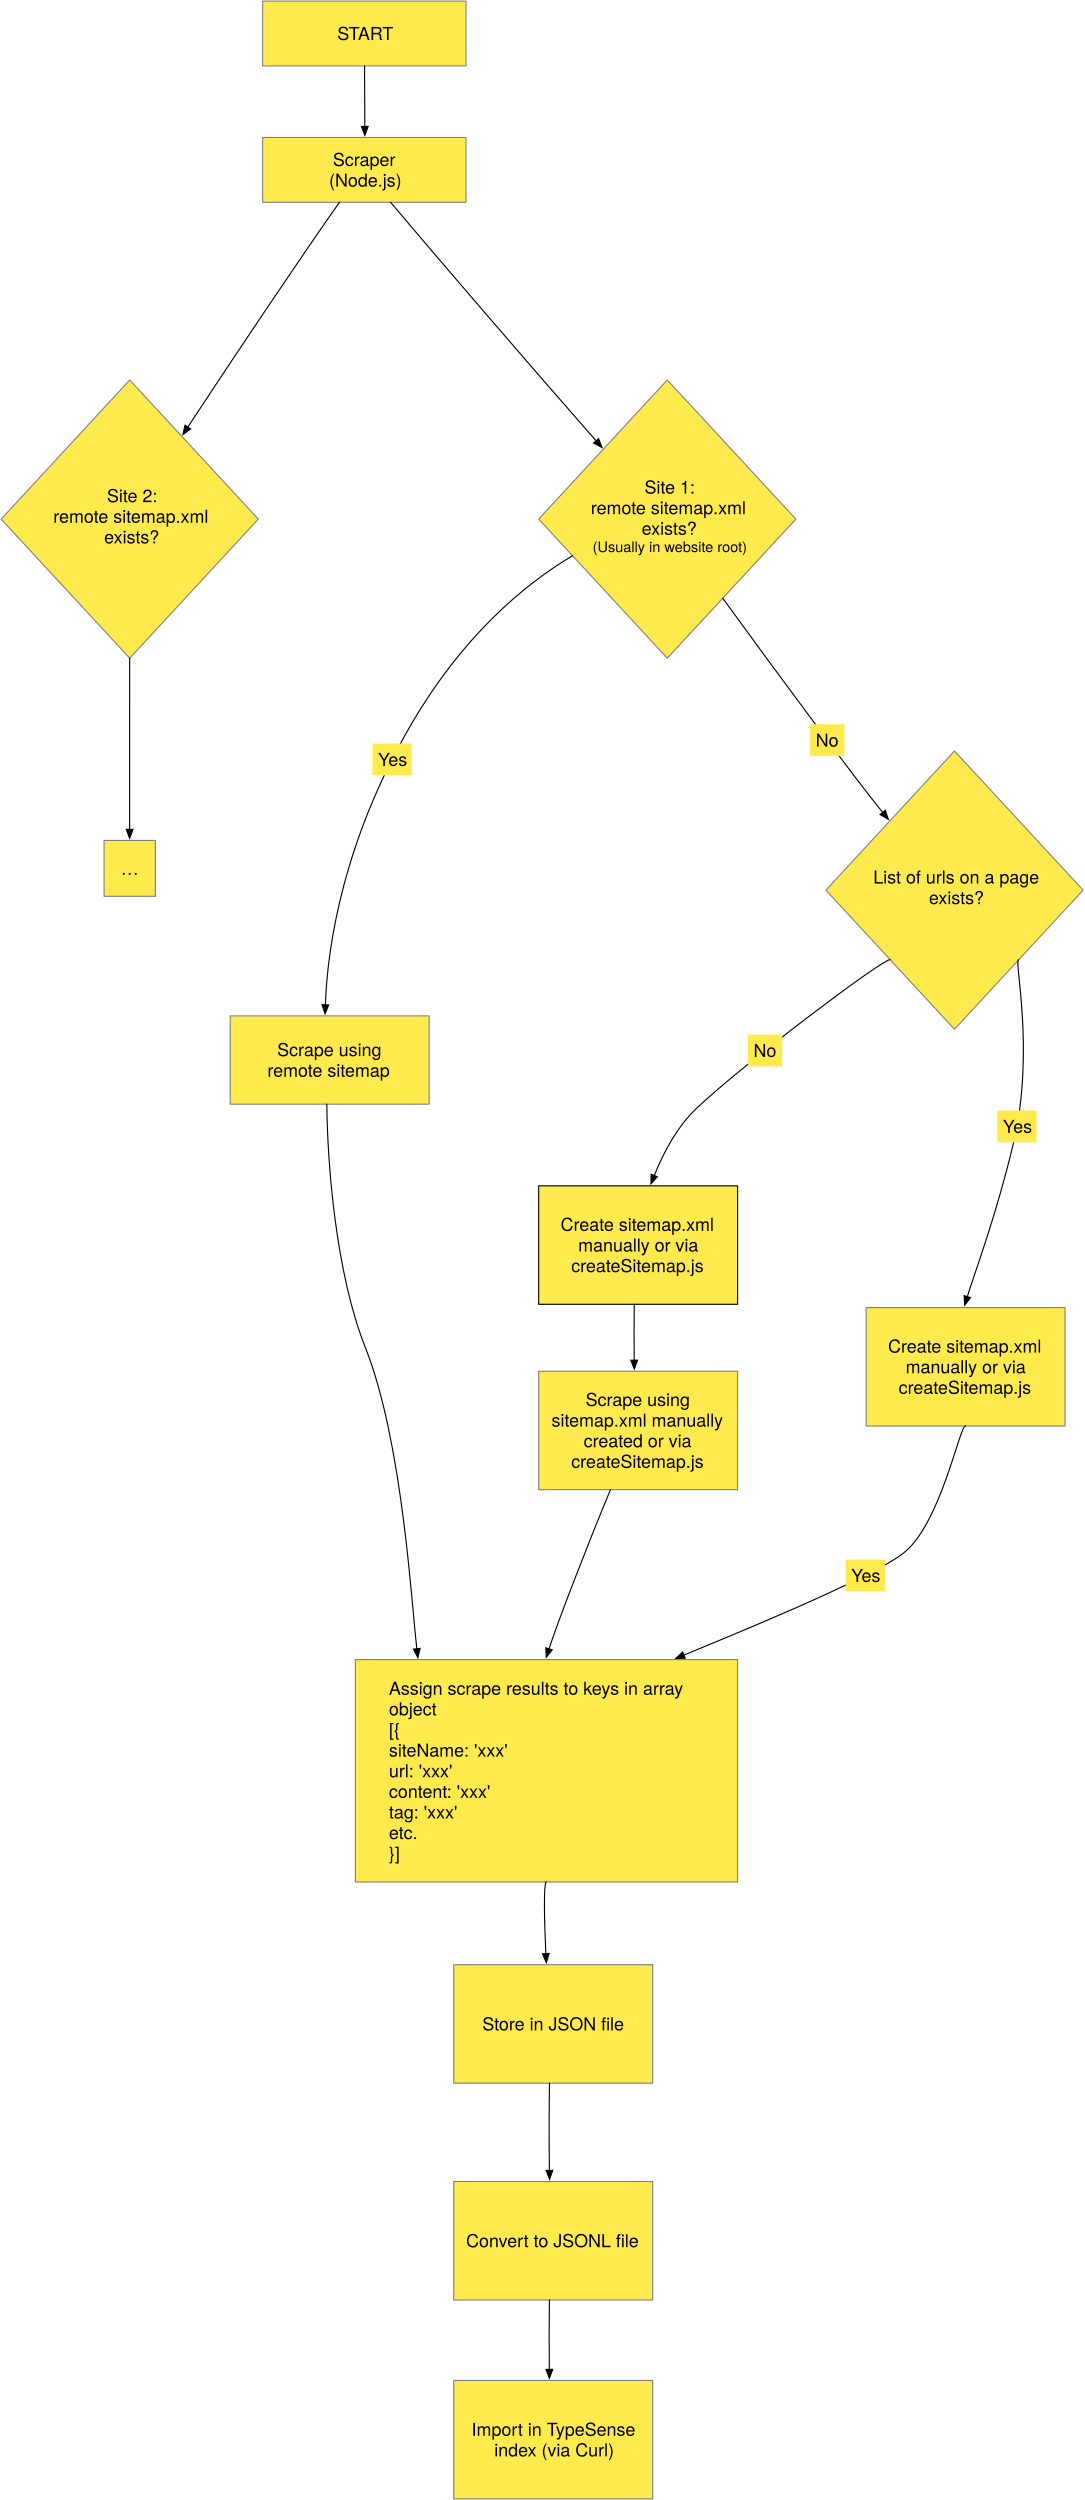
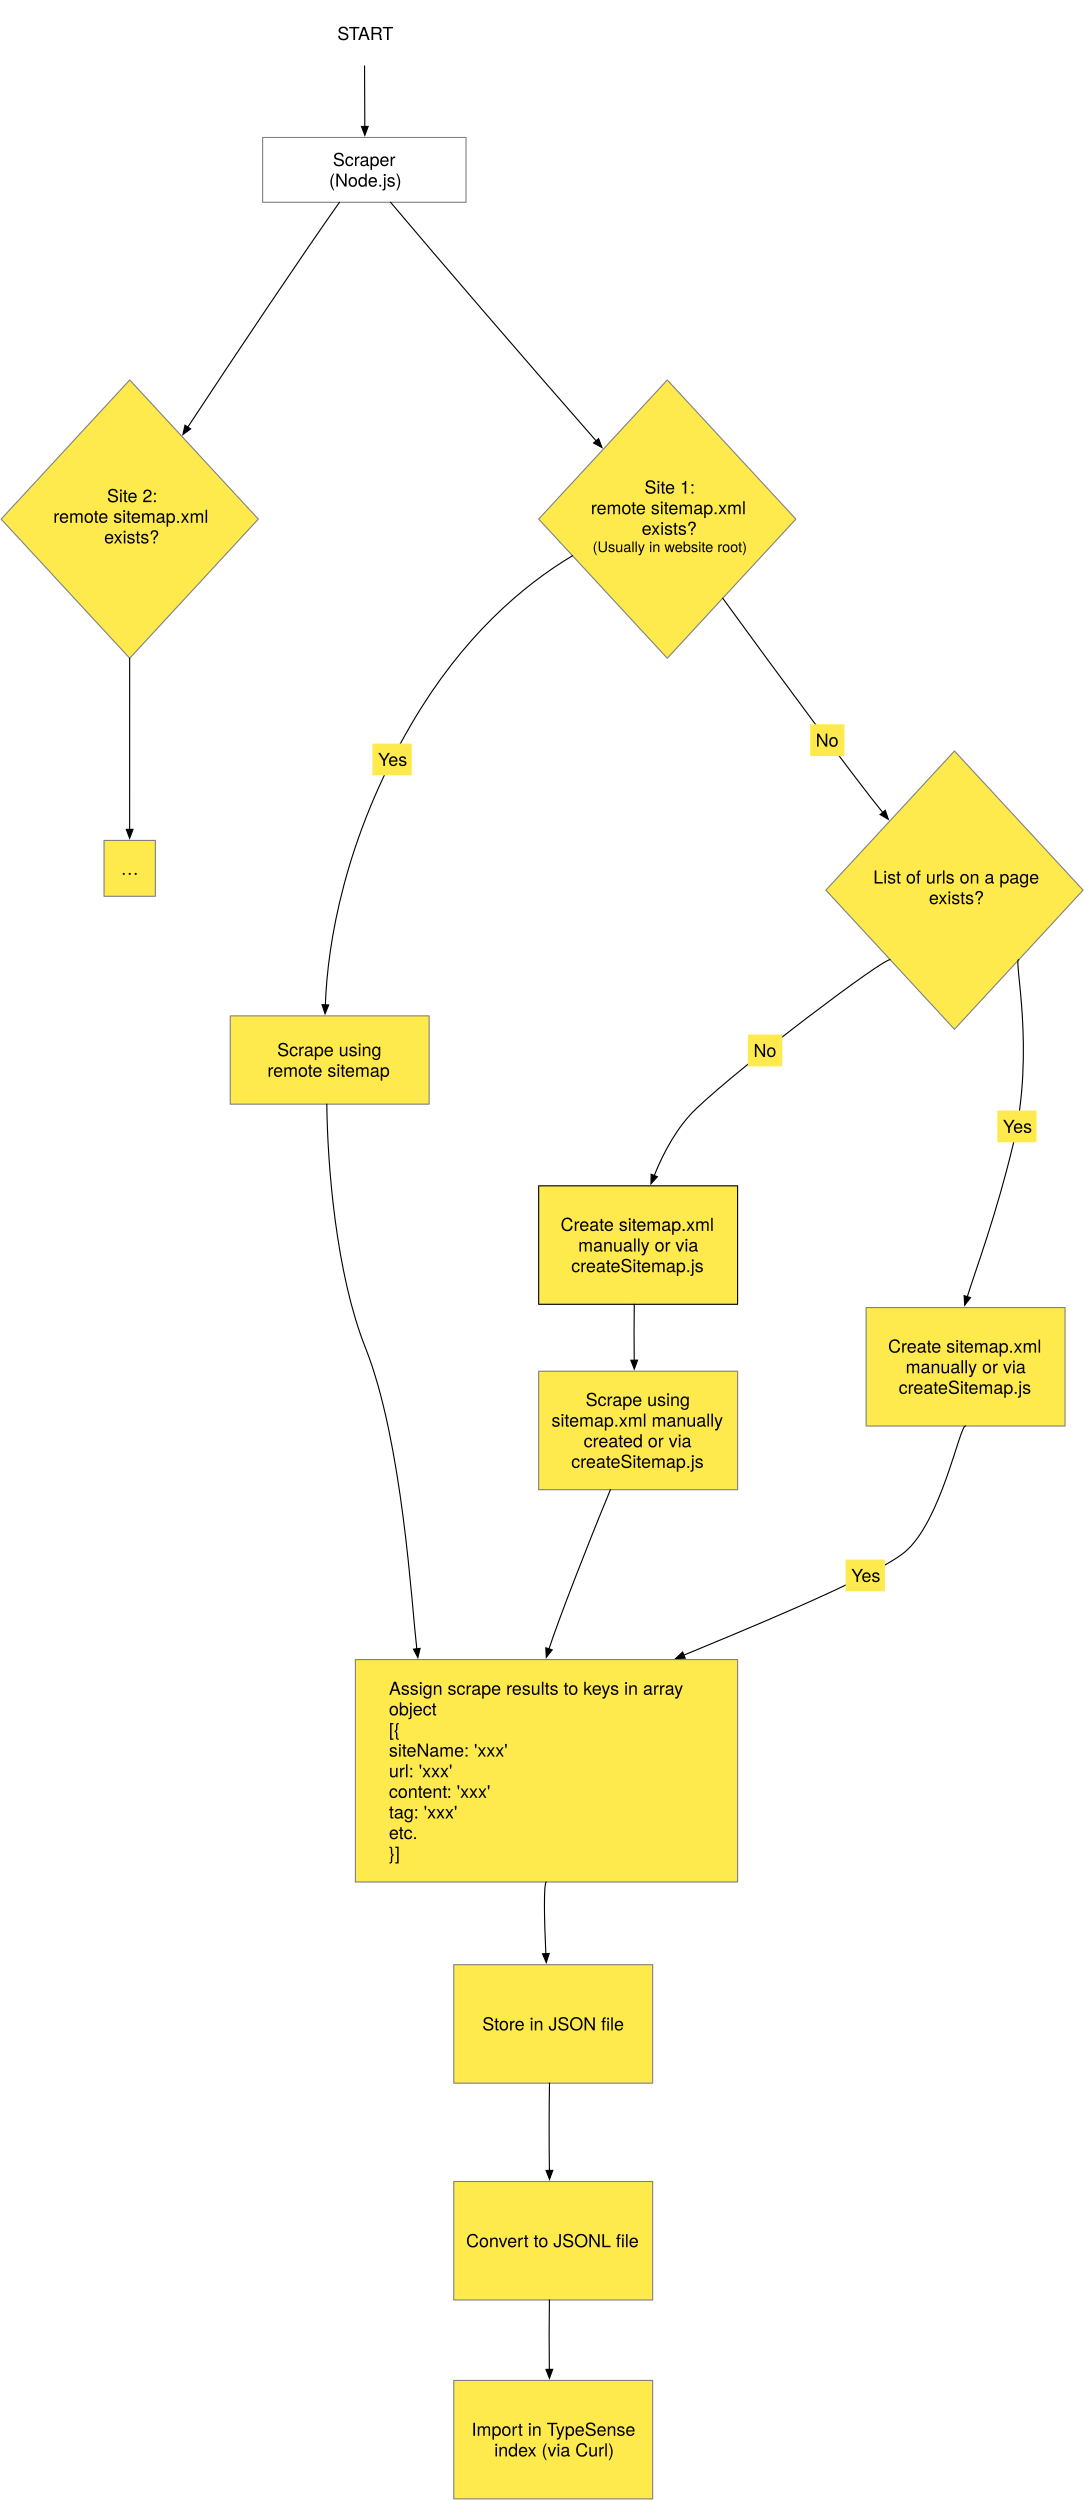
<svg xmlns="http://www.w3.org/2000/svg" xmlns:xlink="http://www.w3.org/1999/xlink" version="1.1" viewBox="252 67 970 2237" id="svg281">
  <defs id="defs7">
    <marker orient="auto" overflow="visible" markerUnits="strokeWidth" id="FilledArrow_Marker" stroke-linejoin="miter" stroke-miterlimit="10" viewBox="-1 -4 10 8" markerWidth="10" markerHeight="8" color="black">
      <g id="g4">
        <path d="M 8 0 L 0 -3 L 0 3 Z" fill="currentColor" stroke="currentColor" stroke-width="1" id="path2" />
      </g>
    </marker>
  </defs>
  <g id="Canvas_1" stroke-opacity="1" stroke="none" stroke-dasharray="none" fill="none" fill-opacity="1">
    <g id="Canvas_1_Layer_1">
      <g id="Graphic_3">
-         <rect x="487" y="68" width="182" height="58" fill="#ffea4d" id="rect15" />
-         <rect x="487" y="68" width="182" height="58" stroke="gray" stroke-linecap="round" stroke-linejoin="round" stroke-width="1" id="rect17" />
+         <rect x="487" y="68" fill="#ffea4d" id="rect15" />
+         <rect x="487" y="68" stroke="gray" stroke-linecap="round" stroke-linejoin="round" stroke-width="1" id="rect17" />
        <text transform="translate(492 87.776)" fill="black" id="text21">
          <tspan font-family="Helvetica Neue" font-size="16" fill="black" x="61.848" y="15" id="tspan19">START</tspan>
        </text>
      </g>
      <g id="Graphic_8">
-         <rect x="487" y="190" width="182" height="58" fill="#ffea4d" id="rect24" />
+         <rect x="487" y="190" fill="#ffea4d" id="rect24" />
        <rect x="487" y="190" width="182" height="58" stroke="gray" stroke-linecap="round" stroke-linejoin="round" stroke-width="1" id="rect26" />
        <a xlink:href="https://github.com/WebOfTrust/WOT-terms/tree/main/scrapers" id="a34">
          <text transform="translate(492 200.552)" fill="black" id="text32">
            <tspan font-family="Helvetica Neue" font-size="16" fill="black" x="57.856" y="15" id="tspan28">Scraper</tspan>
            <tspan font-family="Helvetica Neue" font-size="16" fill="black" x="54.448" y="33.448" id="tspan30">(Node.js)</tspan>
          </text>
        </a>
      </g>
      <g id="Graphic_11">
        <path d="M 849.068 407 L 964.136 531.5 L 849.068 656 L 734 531.5 Z" fill="#ffea4d" id="path37" />
        <path d="M 849.068 407 L 964.136 531.5 L 849.068 656 L 734 531.5 Z" stroke="gray" stroke-linecap="round" stroke-linejoin="round" stroke-width="1" id="path39" />
        <text transform="translate(770.0684 493.656)" fill="black" id="text49">
          <tspan font-family="Helvetica Neue" font-size="16" fill="black" x="58.629" y="15" id="tspan41">Site 1:</tspan>
          <tspan font-family="Helvetica Neue" font-size="16" fill="black" x="10.605" y="33.448" id="tspan43">remote sitemap.xml
          </tspan>
          <tspan font-family="Helvetica Neue" font-size="16" fill="black" x="56.117" y="51.896" id="tspan45">exists?</tspan>
          <tspan font-family="Helvetica Neue" font-size="13" fill="black" x="12.213" y="67.344" id="tspan47">(Usually in website
            root)</tspan>
        </text>
      </g>
      <g id="Graphic_12">
        <path d="M 368.068 407 L 483.136 531.5 L 368.068 656 L 253 531.5 Z" fill="#ffea4d" id="path52" />
        <path d="M 368.068 407 L 483.136 531.5 L 368.068 656 L 253 531.5 Z" stroke="gray" stroke-linecap="round" stroke-linejoin="round" stroke-width="1" id="path54" />
        <text transform="translate(289.0684 501.338)" fill="black" id="text62">
          <tspan font-family="Helvetica Neue" font-size="16" fill="black" x="58.629" y="15" id="tspan56">Site 2:</tspan>
          <tspan font-family="Helvetica Neue" font-size="16" fill="black" x="10.605" y="33.448" id="tspan58">remote sitemap.xml
          </tspan>
          <tspan font-family="Helvetica Neue" font-size="16" fill="black" x="56.117" y="51.896" id="tspan60">exists?</tspan>
        </text>
      </g>
      <g id="Line_13">
        <path d="M 578.204 126 C 578.353 149.404 578.422 166.952 578.44 180.101" marker-end="url(#FilledArrow_Marker)" stroke="black" stroke-linecap="round" stroke-linejoin="round" stroke-width="1" id="path65" />
      </g>
      <g id="Line_15">
        <path d="M 555.764 248 C 523.691 293.368 463.649 382.779 420.074 449.116" marker-end="url(#FilledArrow_Marker)" stroke="black" stroke-linecap="round" stroke-linejoin="round" stroke-width="1" id="path68" />
      </g>
      <g id="Line_16">
        <path d="M 601.476 248 C 642.042 296.241 726.423 394.28 785.358 461.425" marker-end="url(#FilledArrow_Marker)" stroke="black" stroke-linecap="round" stroke-linejoin="round" stroke-width="1" id="path71" />
      </g>
      <g id="Graphic_17">
        <rect x="345.102" y="819" width="45.932" height="50" fill="#ffea4d" id="rect74" />
        <rect x="345.102" y="819" width="45.932" height="50" stroke="gray" stroke-linecap="round" stroke-linejoin="round" stroke-width="1" id="rect76" />
        <text transform="translate(350.1023 834.776)" fill="black" id="text80">
          <tspan font-family="Helvetica Neue" font-size="16" fill="black" x="9.966" y="15" id="tspan78">…</tspan>
        </text>
      </g>
      <g id="Line_18">
        <path d="M 368.012 655.939 C 367.992 711.2 367.98 772.006 367.999 809.1" marker-end="url(#FilledArrow_Marker)" stroke="black" stroke-linecap="round" stroke-linejoin="round" stroke-width="1" id="path83" />
      </g>
      <g id="Graphic_19">
        <path d="M 1106.068 739 L 1221.136 863.5 L 1106.068 988 L 991 863.5 Z" fill="#ffea4d" id="path86" />
        <path d="M 1106.068 739 L 1221.136 863.5 L 1106.068 988 L 991 863.5 Z" stroke="gray" stroke-linecap="round" stroke-linejoin="round" stroke-width="1" id="path88" />
        <text transform="translate(1027.068 842.562)" fill="black" id="text94">
          <tspan font-family="Helvetica Neue" font-size="16" fill="black" x="6.325" y="15" id="tspan90">List of urls on a page
          </tspan>
          <tspan font-family="Helvetica Neue" font-size="16" fill="black" x="56.117" y="33.448" id="tspan92">exists?</tspan>
        </text>
      </g>
      <g id="Line_20">
        <path d="M 898.7 602.3 C 948.127 670.416 1019.676 766.927 1041.825 793.964" marker-end="url(#FilledArrow_Marker)" stroke="black" stroke-linecap="round" stroke-linejoin="round" stroke-width="1" id="path97" />
      </g>
      <g id="Graphic_24">
        <rect x="976.898" y="715.08" width="30.736" height="28.448" fill="#ffea4d" id="rect100" />
        <text transform="translate(981.898 720.0801)" fill="black" id="text104">
          <tspan font-family="Helvetica Neue" font-size="16" fill="black" x="39257486e-20" y="15" id="tspan102">No</tspan>
        </text>
      </g>
      <g id="Graphic_26">
        <rect x="1027" y="1237" width="178" height="106" fill="#ffea4d" id="rect107" />
        <rect x="1027" y="1237" width="178" height="106" stroke="gray" stroke-linecap="round" stroke-linejoin="round" stroke-width="1" id="rect109" />
        <a xlink:href="https://github.com/WebOfTrust/WOT-terms/blob/main/scrapers/createSitemap.js" id="a119">
          <text transform="translate(1032 1262.328)" fill="black" id="text117">
            <tspan font-family="Helvetica Neue" font-size="16" fill="black" x="14.648" y="15" id="tspan111">Create sitemap.xml</tspan>
            <tspan font-family="Helvetica Neue" font-size="16" fill="black" x="30.36" y="33.448" id="tspan113">manually or via
            </tspan>
            <tspan font-family="Helvetica Neue" font-size="16" fill="black" x="24.136" y="51.896" id="tspan115">createSitemap.js
            </tspan>
          </text>
        </a>
      </g>
      <g id="Line_32">
        <path d="M 1163.602 925.75 C 1158.602 923.75 1178.667 1006.667 1158.667 1090.667 C 1143.419 1154.708 1123.899 1206.488 1117.559 1227.225" marker-end="url(#FilledArrow_Marker)" stroke="black" stroke-linecap="round" stroke-linejoin="round" stroke-width="1" id="path122" />
      </g>
      <g id="Graphic_31">
        <rect x="1144.378" y="1060.689" width="35.184" height="28.448" fill="#ffea4d" id="rect125" />
        <text transform="translate(1149.378 1065.689)" fill="black" id="text129">
          <tspan font-family="Helvetica Neue" font-size="16" fill="black" x="552447e-18" y="15" id="tspan127">Yes</tspan>
        </text>
      </g>
      <g id="Graphic_33">
        <rect x="570" y="1552" width="342" height="199" fill="#ffea4d" id="rect132" />
        <rect x="570" y="1552" width="342" height="199" stroke="gray" stroke-linecap="round" stroke-linejoin="round" stroke-width="1" id="rect134" />
        <text transform="translate(600 1568.484)" fill="black" id="text154">
          <tspan font-family="Helvetica Neue" font-size="16" fill="black" x="0" y="15" id="tspan136">Assign scrape results to keys in
            array </tspan>
          <tspan font-family="Helvetica Neue" font-size="16" fill="black" x="0" y="33.448" id="tspan138">object</tspan>
          <tspan font-family="Helvetica Neue" font-size="16" fill="black" x="0" y="51.896" id="tspan140">[{</tspan>
          <tspan font-family="Helvetica Neue" font-size="16" fill="black" x="0" y="70.344" id="tspan142">    siteName:
            'xxx'</tspan>
          <tspan font-family="Helvetica Neue" font-size="16" fill="black" x="0" y="88.792" id="tspan144">    url: 'xxx'
          </tspan>
          <tspan font-family="Helvetica Neue" font-size="16" fill="black" x="0" y="107.24" id="tspan146">    content:
            'xxx'</tspan>
          <tspan font-family="Helvetica Neue" font-size="16" fill="black" x="0" y="125.688" id="tspan148">    tag: 'xxx'
          </tspan>
          <tspan font-family="Helvetica Neue" font-size="16" fill="black" x="0" y="144.136" id="tspan150">etc.</tspan>
          <tspan font-family="Helvetica Neue" font-size="16" fill="black" x="0" y="162.584" id="tspan152">}]</tspan>
        </text>
      </g>
      <g id="Line_35">
        <path d="M 1116 1343 C 1111 1341 1094.406 1428.771 1061.333 1456 C 1033.183 1479.177 900.075 1532.863 863.966 1547.978" marker-end="url(#FilledArrow_Marker)" stroke="black" stroke-linecap="round" stroke-linejoin="round" stroke-width="1" id="path157" />
      </g>
      <g id="Graphic_34">
        <rect x="1008.657" y="1462.513" width="35.184" height="28.448" fill="#ffea4d" id="rect160" />
        <text transform="translate(1013.657 1467.513)" fill="black" id="text164">
          <tspan font-family="Helvetica Neue" font-size="16" fill="black" x="552447e-18" y="15" id="tspan162">Yes</tspan>
        </text>
      </g>
      <g id="Graphic_36">
        <rect x="734" y="1128.086" width="178" height="106" fill="#ffea4d" id="rect167" />
        <rect x="734" y="1128.086" width="178" height="106" stroke="black" stroke-linecap="round" stroke-linejoin="round" stroke-width="1" id="rect169" />
        <a xlink:href="https://github.com/WebOfTrust/WOT-terms/blob/main/scrapers/createSitemap.js" id="a179">
          <text transform="translate(739 1153.414)" fill="black" id="text177">
            <tspan font-family="Helvetica Neue" font-size="16" fill="black" x="14.648" y="15" id="tspan171">Create sitemap.xml</tspan>
            <tspan font-family="Helvetica Neue" font-size="16" fill="black" x="30.36" y="33.448" id="tspan173">manually or via
            </tspan>
            <tspan font-family="Helvetica Neue" font-size="16" fill="black" x="24.136" y="51.896" id="tspan175">createSitemap.js
            </tspan>
          </text>
        </a>
      </g>
      <g id="Graphic_37">
        <rect x="734" y="1294" width="178" height="106" fill="#ffea4d" id="rect182" />
        <rect x="734" y="1294" width="178" height="106" stroke="gray" stroke-linecap="round" stroke-linejoin="round" stroke-width="1" id="rect184" />
        <a xlink:href="https://github.com/WebOfTrust/WOT-terms/blob/main/scrapers/createSitemap.js" id="a196">
          <text transform="translate(739 1310.104)" fill="black" id="text194">
            <tspan font-family="Helvetica Neue" font-size="16" fill="black" x="37.032" y="15" id="tspan186">Scrape using </tspan>
            <tspan font-family="Helvetica Neue" font-size="16" fill="black" x="6.488" y="33.448" id="tspan188">sitemap.xml manually
            </tspan>
            <tspan font-family="Helvetica Neue" font-size="16" fill="black" x="35.256" y="51.896" id="tspan190">created or via
            </tspan>
            <tspan font-family="Helvetica Neue" font-size="16" fill="black" x="24.136" y="70.344" id="tspan192">createSitemap.js
            </tspan>
          </text>
        </a>
      </g>
      <g id="Line_39">
        <path d="M 1048.534 925.75 C 1043.534 923.75 917 1019 875 1059 C 858.354 1074.853 846 1097.406 837.441 1118.823" marker-end="url(#FilledArrow_Marker)" stroke="black" stroke-linecap="round" stroke-linejoin="round" stroke-width="1" id="path199" />
      </g>
      <g id="Graphic_38">
        <rect x="921.237" y="992.755" width="30.736" height="28.448" fill="#ffea4d" id="rect202" />
        <text transform="translate(926.2369 997.7547)" fill="black" id="text206">
          <tspan font-family="Helvetica Neue" font-size="16" fill="black" x="39257486e-20" y="15" id="tspan204">No</tspan>
        </text>
      </g>
      <g id="Line_41">
        <path d="M 819.551 1234.086 C 819.329 1250.001 819.311 1267.613 819.488 1284.101" marker-end="url(#FilledArrow_Marker)" stroke="black" stroke-linecap="round" stroke-linejoin="round" stroke-width="1" id="path209" />
      </g>
      <g id="Line_42">
        <path d="M 798.223 1400 C 777.917 1448.821 751.373 1517.35 743.264 1542.373" marker-end="url(#FilledArrow_Marker)" stroke="black" stroke-linecap="round" stroke-linejoin="round" stroke-width="1" id="path212" />
      </g>
      <g id="Graphic_43">
        <rect x="458" y="976" width="178" height="79" fill="#ffea4d" id="rect217" />
        <rect x="458" y="976" width="178" height="79" stroke="gray" stroke-linecap="round" stroke-linejoin="round" stroke-width="1" id="rect219" />
        <text transform="translate(463 997.052)" fill="black" id="text225">
          <tspan font-family="Helvetica Neue" font-size="16" fill="black" x="37.032" y="15" id="tspan221">Scrape using</tspan>
          <tspan font-family="Helvetica Neue" font-size="16" fill="black" x="28.272" y="33.448" id="tspan223">remote sitemap</tspan>
        </text>
      </g>
      <g id="Line_45">
        <path d="M 764.284 564.266 C 720.027 590.651 665.743 636.694 620 715.08 C 560.193 817.567 545.043 911.484 543.142 966.102" marker-end="url(#FilledArrow_Marker)" stroke="black" stroke-linecap="round" stroke-linejoin="round" stroke-width="1" id="path228" />
      </g>
      <g id="Graphic_44">
        <rect x="585.256" y="732.334" width="35.184" height="28.448" fill="#ffea4d" id="rect231" />
        <text transform="translate(590.2557 737.3341)" fill="black" id="text235">
          <tspan font-family="Helvetica Neue" font-size="16" fill="black" x="552447e-18" y="15" id="tspan233">Yes</tspan>
        </text>
      </g>
      <g id="Line_46">
        <path d="M 544.438 1055 C 544.955 1108.895 552.513 1206.353 579 1273 C 612.206 1356.553 620.342 1503.398 624.95 1542.313" marker-end="url(#FilledArrow_Marker)" stroke="black" stroke-linecap="round" stroke-linejoin="round" stroke-width="1" id="path238" />
      </g>
      <g id="Graphic_50">
        <rect x="658" y="1825" width="178" height="106" fill="#ffea4d" id="rect241" />
        <rect x="658" y="1825" width="178" height="106" stroke="gray" stroke-linecap="round" stroke-linejoin="round" stroke-width="1" id="rect243" />
        <text transform="translate(663 1868.776)" fill="black" id="text247">
          <tspan font-family="Helvetica Neue" font-size="16" fill="black" x="20.584" y="15" id="tspan245">Store in JSON file</tspan>
        </text>
      </g>
      <g id="Graphic_49">
        <rect x="658" y="2019" width="178" height="106" fill="#ffea4d" id="rect250" />
        <rect x="658" y="2019" width="178" height="106" stroke="gray" stroke-linecap="round" stroke-linejoin="round" stroke-width="1" id="rect252" />
        <text transform="translate(663 2062.776)" fill="black" id="text256">
          <tspan font-family="Helvetica Neue" font-size="16" fill="black" x="6.064" y="15" id="tspan254">Convert to JSONL file</tspan>
        </text>
      </g>
      <g id="Line_48">
        <path d="M 743.678 1931 C 743.287 1955.135 743.27 1983.879 743.607 2009.098" marker-end="url(#FilledArrow_Marker)" stroke="black" stroke-linecap="round" stroke-linejoin="round" stroke-width="1" id="path259" />
      </g>
      <g id="Line_47">
        <path d="M 743.606 2125 C 743.311 2144.514 743.293 2166.804 743.539 2187.106" marker-end="url(#FilledArrow_Marker)" stroke="black" stroke-linecap="round" stroke-linejoin="round" stroke-width="1" id="path262" />
      </g>
      <g id="Graphic_51">
        <rect x="658" y="2197" width="178" height="106" fill="#ffea4d" id="rect265" />
        <rect x="658" y="2197" width="178" height="106" stroke="gray" stroke-linecap="round" stroke-linejoin="round" stroke-width="1" id="rect267" />
        <text transform="translate(663 2231.552)" fill="black" id="text273">
          <tspan font-family="Helvetica Neue" font-size="16" fill="black" x="10.944" y="15" id="tspan269">Import in TypeSense</tspan>
          <tspan font-family="Helvetica Neue" font-size="16" fill="black" x="31.264" y="33.448" id="tspan271">index (via Curl)</tspan>
        </text>
      </g>
      <g id="Line_52">
        <path d="M 740.778 1751 C 738.494 1751.971 738.886 1783.648 740.425 1815.119" marker-end="url(#FilledArrow_Marker)" stroke="black" stroke-linecap="round" stroke-linejoin="round" stroke-width="1" id="path276" />
      </g>
    </g>
  </g>
</svg>
